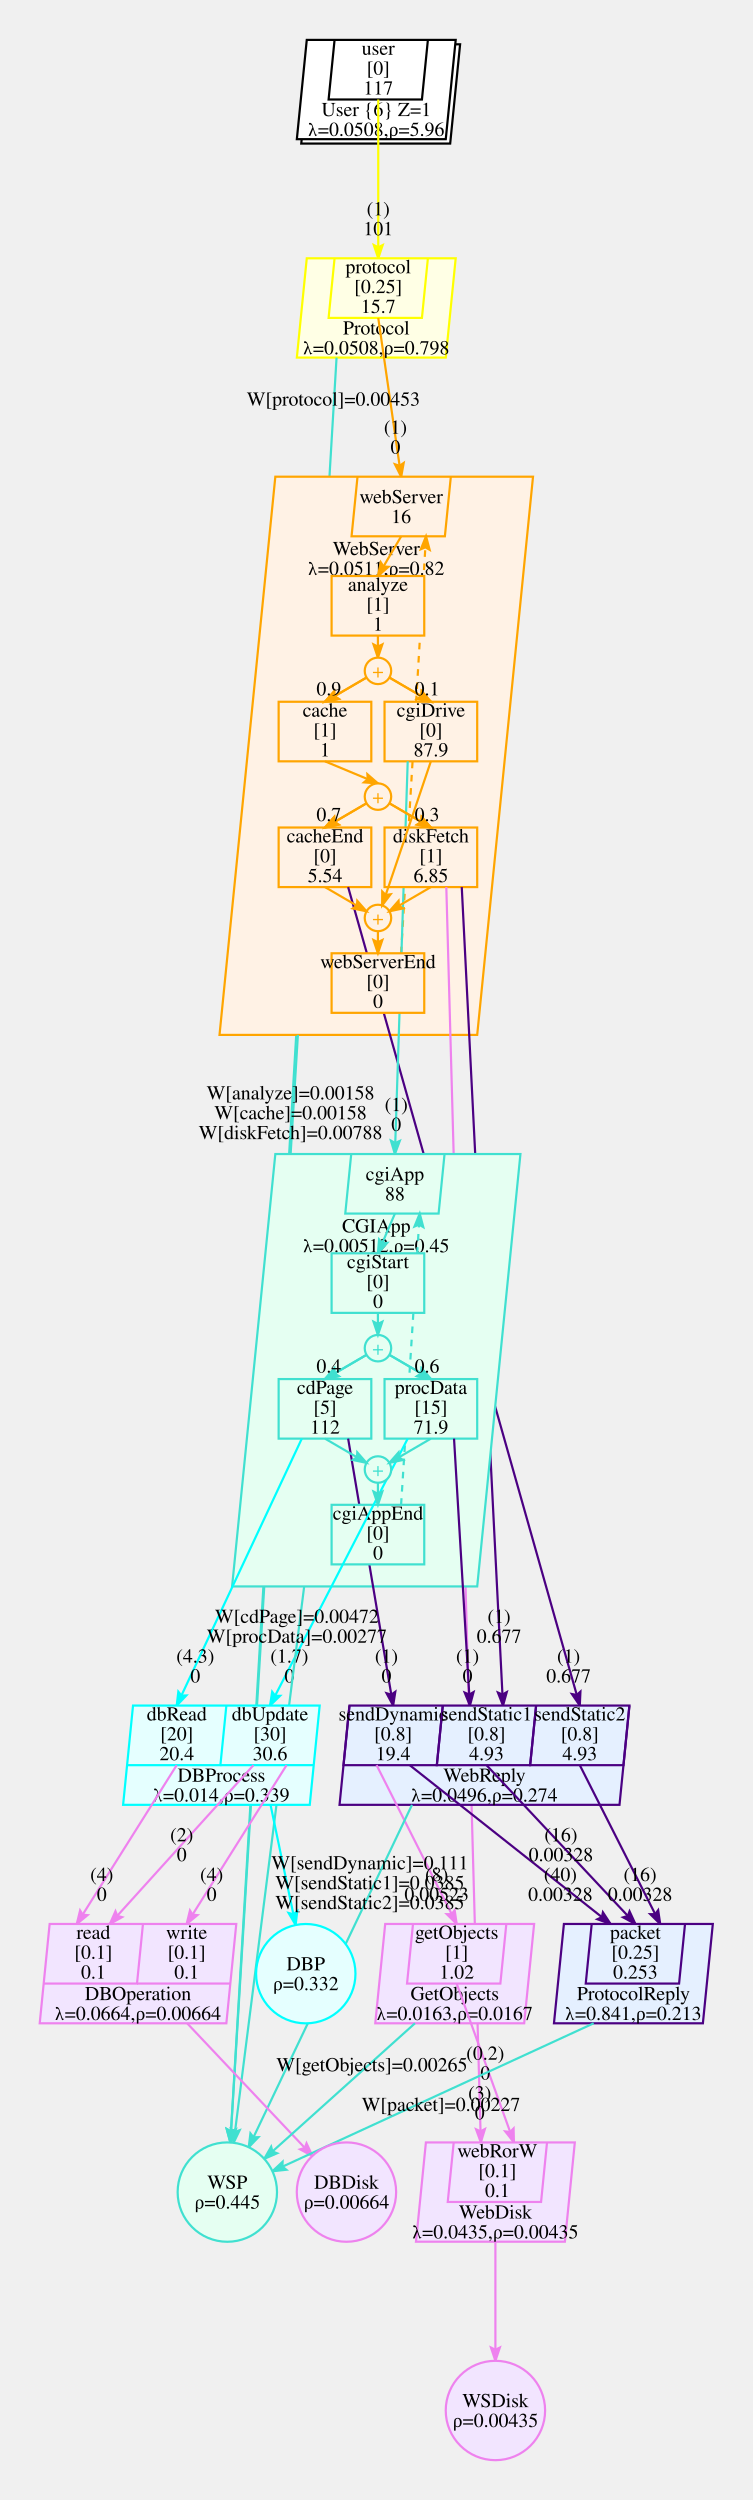
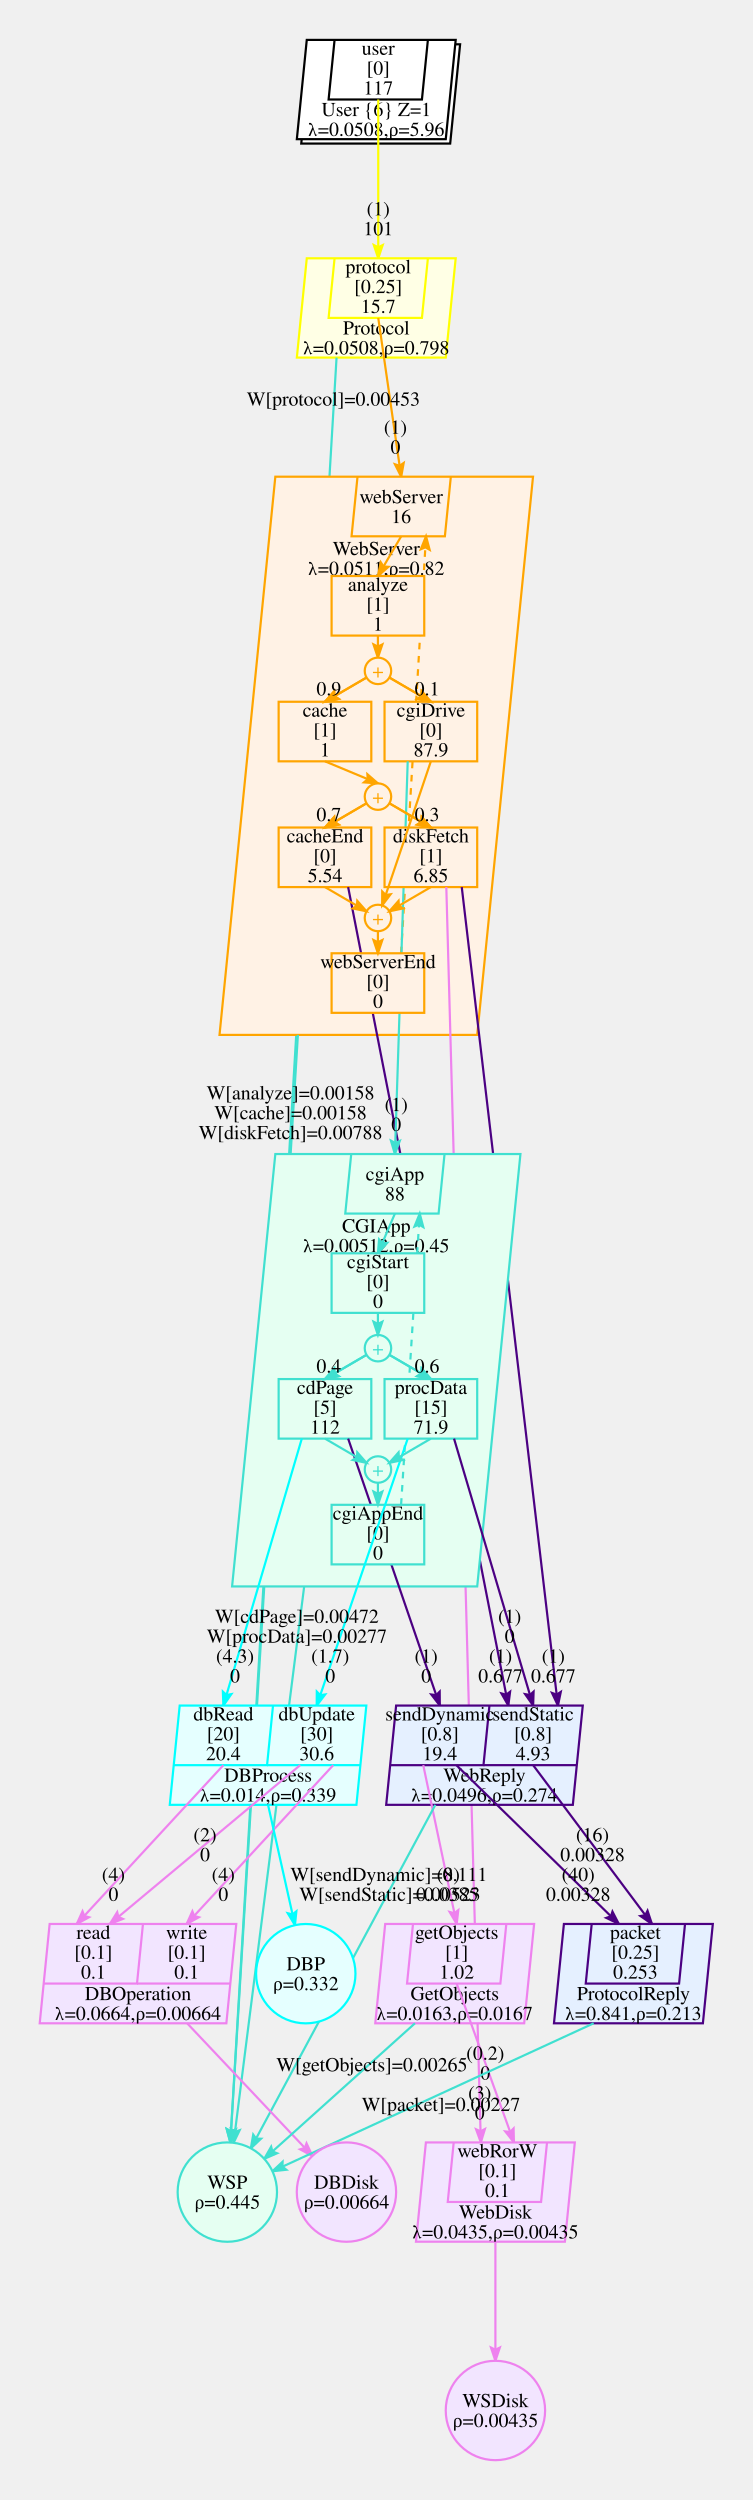
<svg xmlns="http://www.w3.org/2000/svg" width="4.737in" height="15.736in" viewBox="0 0 8528 28325">
  <polygon fill="#ffffff" stroke="black" stroke-width="25" points="3526.25,500 5213.75,500 5101.25,1625 3413.75,1625 " />
  <polygon fill="#ffffff" stroke="black" stroke-width="25" points="3476.25,450 5163.75,450 5051.25,1575 3363.75,1575 " />
  <text x="4264" y="1538" font-family="Times" font-style="Roman" font-size="225" fill="black" text-anchor="middle">λ=0.0508,ρ=5.96</text>
  <text x="4264" y="1313" font-family="Times" font-style="Roman" font-size="225" fill="black" text-anchor="middle">User {6} Z=1</text>
  <polyline stroke="black" stroke-width="25" fill="none" points="3791.25,450 3723.75,1125 4781.25,1125 4848.75,450 " />
  <text x="4286" y="1069" font-family="Times" font-style="Roman" font-size="225" fill="black" text-anchor="middle">117</text>
  <text x="4286" y="844" font-family="Times" font-style="Roman" font-size="225" fill="black" text-anchor="middle">[0]</text>
  <text x="4286" y="619" font-family="Times" font-style="Roman" font-size="225" fill="black" text-anchor="middle">user</text>
  <line x1="4286.25" y1="1125" x2="4286.25" y2="2925" stroke="Yellow" stroke-width="25" />
  <polygon fill="Yellow" stroke="Yellow" stroke-width="25" points="4286.25,2925 4336.25,2775 4286.25,2800 4236.25,2775 " />
  <text x="4286" y="2663" font-family="Times" font-style="Roman" font-size="225" fill="black" text-anchor="middle">101</text>
  <text x="4286" y="2438" font-family="Times" font-style="Roman" font-size="225" fill="black" text-anchor="middle">(1)</text>
  <polygon fill="#ffffe5" stroke="Yellow" stroke-width="25" points="3476.25,2925 5163.75,2925 5051.25,4050 3363.75,4050 " />
  <text x="4264" y="4013" font-family="Times" font-style="Roman" font-size="225" fill="black" text-anchor="middle">λ=0.0508,ρ=0.798</text>
  <text x="4264" y="3788" font-family="Times" font-style="Roman" font-size="225" fill="black" text-anchor="middle">Protocol</text>
  <polyline stroke="Yellow" stroke-width="25" fill="none" points="3791.25,2925 3723.75,3600 4781.25,3600 4848.75,2925 " />
  <text x="4286" y="3544" font-family="Times" font-style="Roman" font-size="225" fill="black" text-anchor="middle">15.7</text>
  <text x="4286" y="3319" font-family="Times" font-style="Roman" font-size="225" fill="black" text-anchor="middle">[0.25]</text>
  <text x="4286" y="3094" font-family="Times" font-style="Roman" font-size="225" fill="black" text-anchor="middle">protocol</text>
  <line x1="4286.25" y1="3600" x2="4546.25" y2="5400" stroke="Orange" stroke-width="25" />
  <polygon fill="Orange" stroke="Orange" stroke-width="25" points="4546.25,5400 4574.29,5244.39 4528.38,5276.28 4475.32,5258.69 " />
  <text x="4481" y="5138" font-family="Times" font-style="Roman" font-size="225" fill="black" text-anchor="middle">0</text>
  <text x="4481" y="4913" font-family="Times" font-style="Roman" font-size="225" fill="black" text-anchor="middle">(1)</text>
  <line x1="3813.75" y1="4050" x2="2609.68" y2="24276" stroke="Turquoise" stroke-width="25" />
  <polygon fill="Turquoise" stroke="Turquoise" stroke-width="25" points="2609.68,24276 2668.5,24129.2 2617.11,24151.2 2568.68,24123.3 " />
  <text x="3778" y="4594" font-family="Times" font-style="Roman" font-size="225" fill="black" text-anchor="middle">W[protocol]=0.00453</text>
  <polygon fill="#fff2e5" stroke="Orange" stroke-width="25" points="3120,5400 6040,5400 5407.5,11725 2487.5,11725 " />
  <text x="4264" y="6513" font-family="Times" font-style="Roman" font-size="225" fill="black" text-anchor="middle">λ=0.0511,ρ=0.82</text>
  <text x="4264" y="6288" font-family="Times" font-style="Roman" font-size="225" fill="black" text-anchor="middle">WebServer</text>
  <polyline stroke="Orange" stroke-width="25" fill="none" points="4051.25,5400 3983.75,6075 5041.25,6075 5108.75,5400 " />
  <text x="4546" y="5925" font-family="Times" font-style="Roman" font-size="225" fill="black" text-anchor="middle">16</text>
  <text x="4546" y="5700" font-family="Times" font-style="Roman" font-size="225" fill="black" text-anchor="middle">webServer</text>
  <line x1="4546.25" y1="6075" x2="4282.5" y2="6525" stroke="Orange" stroke-width="25" />
  <polygon fill="Orange" stroke="Orange" stroke-width="25" points="4282.5,6525 4401.49,6420.87 4345.71,6417.16 4315.21,6370.31 " />
  <line x1="4545" y1="10800" x2="4827.5" y2="6075" stroke-dasharray="75" stroke="Orange" stroke-width="25" />
  <polygon fill="Orange" stroke="Orange" stroke-width="25" points="4827.5,6075 4768.64,6221.75 4820.04,6199.78 4868.46,6227.72 " />
  <polygon fill="#fff2e5" stroke="Orange" stroke-width="25" points="3757.5,7200 3757.5,6525 4807.5,6525 4807.5,7200 3757.5,7200 " />
  <text x="4283" y="7144" font-family="Times" font-style="Roman" font-size="225" fill="black" text-anchor="middle">1</text>
  <text x="4283" y="6919" font-family="Times" font-style="Roman" font-size="225" fill="black" text-anchor="middle">[1]</text>
  <text x="4283" y="6694" font-family="Times" font-style="Roman" font-size="225" fill="black" text-anchor="middle">analyze</text>
  <polygon fill="#fff2e5" stroke="Orange" stroke-width="25" points="3157.5,8625 3157.5,7950 4207.5,7950 4207.5,8625 3157.5,8625 " />
  <text x="3683" y="8569" font-family="Times" font-style="Roman" font-size="225" fill="black" text-anchor="middle">1</text>
  <text x="3683" y="8344" font-family="Times" font-style="Roman" font-size="225" fill="black" text-anchor="middle">[1]</text>
  <text x="3683" y="8119" font-family="Times" font-style="Roman" font-size="225" fill="black" text-anchor="middle">cache</text>
  <polygon fill="#fff2e5" stroke="Orange" stroke-width="25" points="3157.5,10050 3157.5,9375 4207.5,9375 4207.5,10050 3157.5,10050 " />
-   <line x1="3945" y1="10050" x2="6570" y2="19325" stroke="Indigo" stroke-width="25" />
-   <polygon fill="Indigo" stroke="Indigo" stroke-width="25" points="6570,19325 6577.26,19167.1 6535.96,19204.7 6481.04,19194.3 " />
-   <text x="6443" y="19063" font-family="Times" font-style="Roman" font-size="225" fill="black" text-anchor="middle">0.677</text>
-   <text x="6443" y="18838" font-family="Times" font-style="Roman" font-size="225" fill="black" text-anchor="middle">(1)</text>
+   <line x1="3945" y1="10050" x2="5760" y2="19325" stroke="Indigo" stroke-width="25" />
+   <polygon fill="Indigo" stroke="Indigo" stroke-width="25" points="5760,19325 5780.26,19168.2 5735.99,19202.3 5682.12,19187.4 " />
+   <text x="5672" y="19063" font-family="Times" font-style="Roman" font-size="225" fill="black" text-anchor="middle">0.677</text>
+   <text x="5672" y="18838" font-family="Times" font-style="Roman" font-size="225" fill="black" text-anchor="middle">(1)</text>
  <text x="3683" y="9994" font-family="Times" font-style="Roman" font-size="225" fill="black" text-anchor="middle">5.54</text>
  <text x="3683" y="9769" font-family="Times" font-style="Roman" font-size="225" fill="black" text-anchor="middle">[0]</text>
  <text x="3683" y="9544" font-family="Times" font-style="Roman" font-size="225" fill="black" text-anchor="middle">cacheEnd</text>
  <polygon fill="#fff2e5" stroke="Orange" stroke-width="25" points="4357.5,8625 4357.5,7950 5407.5,7950 5407.5,8625 4357.5,8625 " />
  <line x1="4620" y1="8625" x2="4475" y2="13075" stroke="Turquoise" stroke-width="25" />
  <polygon fill="Turquoise" stroke="Turquoise" stroke-width="25" points="4475,13075 4529.86,12926.7 4479.07,12950.1 4429.91,12923.5 " />
  <text x="4490" y="12813" font-family="Times" font-style="Roman" font-size="225" fill="black" text-anchor="middle">0</text>
  <text x="4490" y="12588" font-family="Times" font-style="Roman" font-size="225" fill="black" text-anchor="middle">(1)</text>
  <text x="4883" y="8569" font-family="Times" font-style="Roman" font-size="225" fill="black" text-anchor="middle">87.9</text>
  <text x="4883" y="8344" font-family="Times" font-style="Roman" font-size="225" fill="black" text-anchor="middle">[0]</text>
  <text x="4883" y="8119" font-family="Times" font-style="Roman" font-size="225" fill="black" text-anchor="middle">cgiDrive</text>
  <polygon fill="#fff2e5" stroke="Orange" stroke-width="25" points="4357.5,10050 4357.5,9375 5407.5,9375 5407.5,10050 4357.5,10050 " />
  <line x1="5057.5" y1="10050" x2="5448.75" y2="24275" stroke="Violet" stroke-width="25" />
  <polygon fill="Violet" stroke="Violet" stroke-width="25" points="5448.75,24275 5494.61,24123.7 5445.31,24150 5394.64,24126.4 " />
  <text x="5436" y="24013" font-family="Times" font-style="Roman" font-size="225" fill="black" text-anchor="middle">0</text>
  <text x="5436" y="23788" font-family="Times" font-style="Roman" font-size="225" fill="black" text-anchor="middle">(3)</text>
-   <line x1="5232.5" y1="10050" x2="5700" y2="19325" stroke="Indigo" stroke-width="25" />
-   <polygon fill="Indigo" stroke="Indigo" stroke-width="25" points="5700,19325 5742.39,19172.7 5693.71,19200.2 5642.51,19177.7 " />
-   <text x="5655" y="18613" font-family="Times" font-style="Roman" font-size="225" fill="black" text-anchor="middle">0.677</text>
-   <text x="5655" y="18388" font-family="Times" font-style="Roman" font-size="225" fill="black" text-anchor="middle">(1)</text>
+   <line x1="5232.5" y1="10050" x2="6322.5" y2="19325" stroke="Indigo" stroke-width="25" />
+   <polygon fill="Indigo" stroke="Indigo" stroke-width="25" points="6322.5,19325 6354.65,19170.2 6307.91,19200.9 6255.33,19181.9 " />
+   <text x="6270" y="19063" font-family="Times" font-style="Roman" font-size="225" fill="black" text-anchor="middle">0.677</text>
+   <text x="6270" y="18838" font-family="Times" font-style="Roman" font-size="225" fill="black" text-anchor="middle">(1)</text>
  <text x="4883" y="9994" font-family="Times" font-style="Roman" font-size="225" fill="black" text-anchor="middle">6.85</text>
  <text x="4883" y="9769" font-family="Times" font-style="Roman" font-size="225" fill="black" text-anchor="middle">[1]</text>
  <text x="4883" y="9544" font-family="Times" font-style="Roman" font-size="225" fill="black" text-anchor="middle">diskFetch</text>
  <polygon fill="#fff2e5" stroke="Orange" stroke-width="25" points="3757.5,11475 3757.5,10800 4807.5,10800 4807.5,11475 3757.5,11475 " />
  <text x="4283" y="11419" font-family="Times" font-style="Roman" font-size="225" fill="black" text-anchor="middle">0</text>
  <text x="4283" y="11194" font-family="Times" font-style="Roman" font-size="225" fill="black" text-anchor="middle">[0]</text>
  <text x="4283" y="10969" font-family="Times" font-style="Roman" font-size="225" fill="black" text-anchor="middle">webServerEnd</text>
  <line x1="4282.5" y1="7200" x2="4282.5" y2="7450" stroke="Orange" stroke-width="25" />
  <polygon fill="Orange" stroke="Orange" stroke-width="25" points="4282.5,7450 4332.5,7300 4282.5,7325 4232.5,7300 " />
  <line x1="3682.5" y1="8625" x2="4282.5" y2="8875" stroke="Orange" stroke-width="25" />
  <polygon fill="Orange" stroke="Orange" stroke-width="25" points="4282.5,8875 4163.27,8771.15 4167.12,8826.92 4124.81,8863.46 " />
  <circle cx="4283" cy="7600" r="150" fill="#fff2e5" stroke="Orange" stroke-width="25" />
  <text x="4283" y="7675" font-family="Times" font-style="Roman" font-size="225" fill="Orange" text-anchor="middle">+</text>
  <line x1="4152.93" y1="7675.58" x2="3682.5" y2="7950" stroke="Orange" stroke-width="25" />
  <polygon fill="Orange" stroke="Orange" stroke-width="25" points="3682.5,7950 3837.26,7917.61 3790.47,7887.02 3786.87,7831.23 " />
  <line x1="4412.07" y1="7675.58" x2="4882.5" y2="7950" stroke="Orange" stroke-width="25" />
  <polygon fill="Orange" stroke="Orange" stroke-width="25" points="4882.5,7950 4778.13,7831.23 4774.53,7887.02 4727.74,7917.61 " />
  <line x1="4152.93" y1="7675.58" x2="3682.5" y2="7950" stroke="Orange" stroke-width="25" />
  <polygon fill="Orange" stroke="Orange" stroke-width="25" points="3682.5,7950 3837.26,7917.61 3790.47,7887.02 3786.87,7831.23 " />
  <line x1="4412.07" y1="7675.58" x2="4882.5" y2="7950" stroke="Orange" stroke-width="25" />
  <polygon fill="Orange" stroke="Orange" stroke-width="25" points="4882.5,7950 4778.13,7831.23 4774.53,7887.02 4727.74,7917.61 " />
  <text x="3726" y="7877" font-family="Times" font-style="Roman" font-size="225" fill="black" text-anchor="middle">0.9</text>
  <text x="4839" y="7877" font-family="Times" font-style="Roman" font-size="225" fill="black" text-anchor="middle">0.1</text>
  <circle cx="4283" cy="10400" r="150" fill="#fff2e5" stroke="Orange" stroke-width="25" />
  <text x="4283" y="10475" font-family="Times" font-style="Roman" font-size="225" fill="Orange" text-anchor="middle">+</text>
  <line x1="3682.5" y1="10050" x2="4152.93" y2="10324.4" stroke="Orange" stroke-width="25" />
  <polygon fill="Orange" stroke="Orange" stroke-width="25" points="4152.93,10324.4 4048.56,10205.6 4044.96,10261.4 3998.17,10292 " />
  <line x1="4882.5" y1="8625" x2="4330.53" y2="10257.9" stroke="Orange" stroke-width="25" />
  <polygon fill="Orange" stroke="Orange" stroke-width="25" points="4330.53,10257.9 4425.94,10131.8 4370.56,10139.5 4331.2,10099.8 " />
  <line x1="4882.5" y1="10050" x2="4412.07" y2="10324.4" stroke="Orange" stroke-width="25" />
  <polygon fill="Orange" stroke="Orange" stroke-width="25" points="4412.07,10324.4 4566.83,10292 4520.04,10261.4 4516.44,10205.6 " />
  <circle cx="4283" cy="9025" r="150" fill="#fff2e5" stroke="Orange" stroke-width="25" />
  <text x="4283" y="9100" font-family="Times" font-style="Roman" font-size="225" fill="Orange" text-anchor="middle">+</text>
  <line x1="4152.93" y1="9100.58" x2="3682.5" y2="9375" stroke="Orange" stroke-width="25" />
  <polygon fill="Orange" stroke="Orange" stroke-width="25" points="3682.5,9375 3837.26,9342.61 3790.47,9312.02 3786.87,9256.23 " />
  <line x1="4412.07" y1="9100.58" x2="4882.5" y2="9375" stroke="Orange" stroke-width="25" />
  <polygon fill="Orange" stroke="Orange" stroke-width="25" points="4882.5,9375 4778.13,9256.23 4774.53,9312.02 4727.74,9342.61 " />
  <line x1="4152.93" y1="9100.58" x2="3682.5" y2="9375" stroke="Orange" stroke-width="25" />
  <polygon fill="Orange" stroke="Orange" stroke-width="25" points="3682.5,9375 3837.26,9342.61 3790.47,9312.02 3786.87,9256.23 " />
  <line x1="4412.07" y1="9100.58" x2="4882.5" y2="9375" stroke="Orange" stroke-width="25" />
  <polygon fill="Orange" stroke="Orange" stroke-width="25" points="4882.5,9375 4778.13,9256.23 4774.53,9312.02 4727.74,9342.61 " />
  <text x="3726" y="9302" font-family="Times" font-style="Roman" font-size="225" fill="black" text-anchor="middle">0.7</text>
  <text x="4839" y="9302" font-family="Times" font-style="Roman" font-size="225" fill="black" text-anchor="middle">0.3</text>
  <line x1="4282.5" y1="10550" x2="4282.5" y2="10800" stroke="Orange" stroke-width="25" />
  <polygon fill="Orange" stroke="Orange" stroke-width="25" points="4282.5,10800 4332.5,10650 4282.5,10675 4232.5,10650 " />
  <line x1="3375.62" y1="11725" x2="2610.48" y2="24276" stroke="Turquoise" stroke-width="25" />
  <polygon fill="Turquoise" stroke="Turquoise" stroke-width="25" points="2610.48,24276 2669.51,24129.4 2618.08,24151.3 2569.7,24123.3 " />
  <text x="3292" y="12906" font-family="Times" font-style="Roman" font-size="225" fill="black" text-anchor="middle">W[diskFetch]=0.00788</text>
  <text x="3292" y="12681" font-family="Times" font-style="Roman" font-size="225" fill="black" text-anchor="middle">W[cache]=0.00158</text>
  <text x="3292" y="12456" font-family="Times" font-style="Roman" font-size="225" fill="black" text-anchor="middle">W[analyze]=0.00158</text>
  <polygon fill="#e5fff2" stroke="Turquoise" stroke-width="25" points="3120,13075 5897.5,13075 5407.5,17975 2630,17975 " />
  <text x="4264" y="14188" font-family="Times" font-style="Roman" font-size="225" fill="black" text-anchor="middle">λ=0.00512,ρ=0.45</text>
  <text x="4264" y="13963" font-family="Times" font-style="Roman" font-size="225" fill="black" text-anchor="middle">CGIApp</text>
  <polyline stroke="Turquoise" stroke-width="25" fill="none" points="3980,13075 3912.5,13750 4970,13750 5037.5,13075 " />
  <text x="4475" y="13600" font-family="Times" font-style="Roman" font-size="225" fill="black" text-anchor="middle">88</text>
  <text x="4475" y="13375" font-family="Times" font-style="Roman" font-size="225" fill="black" text-anchor="middle">cgiApp</text>
  <line x1="4475" y1="13750" x2="4282.5" y2="14200" stroke="Turquoise" stroke-width="25" />
  <polygon fill="Turquoise" stroke="Turquoise" stroke-width="25" points="4282.5,14200 4387.47,14081.8 4331.66,14085.1 4295.52,14042.4 " />
  <line x1="4545" y1="17050" x2="4756.25" y2="13750" stroke-dasharray="75" stroke="Turquoise" stroke-width="25" />
  <polygon fill="Turquoise" stroke="Turquoise" stroke-width="25" points="4756.25,13750 4696.77,13896.5 4748.26,13874.7 4796.57,13902.9 " />
  <polygon fill="#e5fff2" stroke="Turquoise" stroke-width="25" points="3157.5,16300 3157.5,15625 4207.5,15625 4207.5,16300 3157.5,16300 " />
-   <line x1="3420" y1="16300" x2="2002.5" y2="19325" stroke="Cyan" stroke-width="25" />
-   <polygon fill="Cyan" stroke="Cyan" stroke-width="25" points="2002.5,19325 2111.42,19210.4 2055.54,19211.8 2020.87,19168 " />
-   <text x="2213" y="19063" font-family="Times" font-style="Roman" font-size="225" fill="black" text-anchor="middle">0</text>
-   <text x="2213" y="18838" font-family="Times" font-style="Roman" font-size="225" fill="black" text-anchor="middle">(4.3)</text>
-   <line x1="3945" y1="16300" x2="4455" y2="19325" stroke="Indigo" stroke-width="25" />
-   <polygon fill="Indigo" stroke="Indigo" stroke-width="25" points="4455,19325 4479.37,19168.8 4434.22,19201.7 4380.76,19185.4 " />
-   <text x="4379" y="19063" font-family="Times" font-style="Roman" font-size="225" fill="black" text-anchor="middle">0</text>
-   <text x="4379" y="18838" font-family="Times" font-style="Roman" font-size="225" fill="black" text-anchor="middle">(1)</text>
+   <line x1="3420" y1="16300" x2="2531.25" y2="19325" stroke="Cyan" stroke-width="25" />
+   <polygon fill="Cyan" stroke="Cyan" stroke-width="25" points="2531.25,19325 2621.51,19195.2 2566.49,19205.1 2525.56,19167 " />
+   <text x="2663" y="19063" font-family="Times" font-style="Roman" font-size="225" fill="black" text-anchor="middle">0</text>
+   <text x="2663" y="18838" font-family="Times" font-style="Roman" font-size="225" fill="black" text-anchor="middle">(4.3)</text>
+   <line x1="3945" y1="16300" x2="4983.75" y2="19325" stroke="Indigo" stroke-width="25" />
+   <polygon fill="Indigo" stroke="Indigo" stroke-width="25" points="4983.75,19325 4982.32,19166.9 4943.15,19206.8 4887.74,19199.4 " />
+   <text x="4829" y="19063" font-family="Times" font-style="Roman" font-size="225" fill="black" text-anchor="middle">0</text>
+   <text x="4829" y="18838" font-family="Times" font-style="Roman" font-size="225" fill="black" text-anchor="middle">(1)</text>
  <text x="3683" y="16244" font-family="Times" font-style="Roman" font-size="225" fill="black" text-anchor="middle">112</text>
  <text x="3683" y="16019" font-family="Times" font-style="Roman" font-size="225" fill="black" text-anchor="middle">[5]</text>
  <text x="3683" y="15794" font-family="Times" font-style="Roman" font-size="225" fill="black" text-anchor="middle">cdPage</text>
  <polygon fill="#e5fff2" stroke="Turquoise" stroke-width="25" points="3757.5,17725 3757.5,17050 4807.5,17050 4807.5,17725 3757.5,17725 " />
  <text x="4283" y="17669" font-family="Times" font-style="Roman" font-size="225" fill="black" text-anchor="middle">0</text>
  <text x="4283" y="17444" font-family="Times" font-style="Roman" font-size="225" fill="black" text-anchor="middle">[0]</text>
  <text x="4283" y="17219" font-family="Times" font-style="Roman" font-size="225" fill="black" text-anchor="middle">cgiAppEnd</text>
  <polygon fill="#e5fff2" stroke="Turquoise" stroke-width="25" points="3757.5,14875 3757.5,14200 4807.5,14200 4807.5,14875 3757.5,14875 " />
  <text x="4283" y="14819" font-family="Times" font-style="Roman" font-size="225" fill="black" text-anchor="middle">0</text>
  <text x="4283" y="14594" font-family="Times" font-style="Roman" font-size="225" fill="black" text-anchor="middle">[0]</text>
  <text x="4283" y="14369" font-family="Times" font-style="Roman" font-size="225" fill="black" text-anchor="middle">cgiStart</text>
  <polygon fill="#e5fff2" stroke="Turquoise" stroke-width="25" points="4357.5,16300 4357.5,15625 5407.5,15625 5407.5,16300 4357.5,16300 " />
-   <line x1="4620" y1="16300" x2="3060" y2="19325" stroke="Cyan" stroke-width="25" />
-   <polygon fill="Cyan" stroke="Cyan" stroke-width="25" points="3060,19325 3173.19,19214.6 3117.29,19213.9 3084.31,19168.8 " />
-   <text x="3279" y="19063" font-family="Times" font-style="Roman" font-size="225" fill="black" text-anchor="middle">0</text>
-   <text x="3279" y="18838" font-family="Times" font-style="Roman" font-size="225" fill="black" text-anchor="middle">(1.7)</text>
-   <line x1="5145" y1="16300" x2="5325" y2="19325" stroke="Indigo" stroke-width="25" />
-   <polygon fill="Indigo" stroke="Indigo" stroke-width="25" points="5325,19325 5366,19172.3 5317.58,19200.2 5266.18,19178.2 " />
-   <text x="5298" y="19063" font-family="Times" font-style="Roman" font-size="225" fill="black" text-anchor="middle">0</text>
-   <text x="5298" y="18838" font-family="Times" font-style="Roman" font-size="225" fill="black" text-anchor="middle">(1)</text>
+   <line x1="4620" y1="16300" x2="3588.75" y2="19325" stroke="Cyan" stroke-width="25" />
+   <polygon fill="Cyan" stroke="Cyan" stroke-width="25" points="3588.75,19325 3684.48,19199.2 3629.08,19206.7 3589.83,19166.9 " />
+   <text x="3742" y="19063" font-family="Times" font-style="Roman" font-size="225" fill="black" text-anchor="middle">0</text>
+   <text x="3742" y="18838" font-family="Times" font-style="Roman" font-size="225" fill="black" text-anchor="middle">(1.7)</text>
+   <line x1="5145" y1="16300" x2="6041.25" y2="19325" stroke="Indigo" stroke-width="25" />
+   <polygon fill="Indigo" stroke="Indigo" stroke-width="25" points="6041.25,19325 6046.58,19167 6005.74,19205.1 5950.7,19195.4 " />
+   <text x="5775" y="18613" font-family="Times" font-style="Roman" font-size="225" fill="black" text-anchor="middle">0</text>
+   <text x="5775" y="18388" font-family="Times" font-style="Roman" font-size="225" fill="black" text-anchor="middle">(1)</text>
  <text x="4883" y="16244" font-family="Times" font-style="Roman" font-size="225" fill="black" text-anchor="middle">71.9</text>
  <text x="4883" y="16019" font-family="Times" font-style="Roman" font-size="225" fill="black" text-anchor="middle">[15]</text>
  <text x="4883" y="15794" font-family="Times" font-style="Roman" font-size="225" fill="black" text-anchor="middle">procData</text>
  <circle cx="4283" cy="16650" r="150" fill="#e5fff2" stroke="Turquoise" stroke-width="25" />
  <text x="4283" y="16725" font-family="Times" font-style="Roman" font-size="225" fill="Turquoise" text-anchor="middle">+</text>
  <line x1="3682.5" y1="16300" x2="4152.93" y2="16574.4" stroke="Turquoise" stroke-width="25" />
  <polygon fill="Turquoise" stroke="Turquoise" stroke-width="25" points="4152.93,16574.4 4048.56,16455.6 4044.96,16511.4 3998.17,16542 " />
  <line x1="4882.5" y1="16300" x2="4412.07" y2="16574.4" stroke="Turquoise" stroke-width="25" />
  <polygon fill="Turquoise" stroke="Turquoise" stroke-width="25" points="4412.07,16574.4 4566.83,16542 4520.04,16511.4 4516.44,16455.6 " />
  <circle cx="4283" cy="15275" r="150" fill="#e5fff2" stroke="Turquoise" stroke-width="25" />
  <text x="4283" y="15350" font-family="Times" font-style="Roman" font-size="225" fill="Turquoise" text-anchor="middle">+</text>
  <line x1="4152.93" y1="15350.6" x2="3682.5" y2="15625" stroke="Turquoise" stroke-width="25" />
  <polygon fill="Turquoise" stroke="Turquoise" stroke-width="25" points="3682.5,15625 3837.26,15592.6 3790.47,15562 3786.87,15506.2 " />
  <line x1="4412.07" y1="15350.6" x2="4882.5" y2="15625" stroke="Turquoise" stroke-width="25" />
  <polygon fill="Turquoise" stroke="Turquoise" stroke-width="25" points="4882.5,15625 4778.13,15506.2 4774.53,15562 4727.74,15592.6 " />
  <line x1="4152.93" y1="15350.6" x2="3682.5" y2="15625" stroke="Turquoise" stroke-width="25" />
  <polygon fill="Turquoise" stroke="Turquoise" stroke-width="25" points="3682.5,15625 3837.26,15592.6 3790.47,15562 3786.87,15506.2 " />
  <line x1="4412.07" y1="15350.6" x2="4882.5" y2="15625" stroke="Turquoise" stroke-width="25" />
  <polygon fill="Turquoise" stroke="Turquoise" stroke-width="25" points="4882.5,15625 4778.13,15506.2 4774.53,15562 4727.74,15592.6 " />
  <text x="3726" y="15552" font-family="Times" font-style="Roman" font-size="225" fill="black" text-anchor="middle">0.4</text>
  <text x="4839" y="15552" font-family="Times" font-style="Roman" font-size="225" fill="black" text-anchor="middle">0.6</text>
  <line x1="4282.5" y1="16800" x2="4282.5" y2="17050" stroke="Turquoise" stroke-width="25" />
  <polygon fill="Turquoise" stroke="Turquoise" stroke-width="25" points="4282.5,17050 4332.5,16900 4282.5,16925 4232.5,16900 " />
  <line x1="4282.5" y1="14875" x2="4282.5" y2="15125" stroke="Turquoise" stroke-width="25" />
  <polygon fill="Turquoise" stroke="Turquoise" stroke-width="25" points="4282.5,15125 4332.5,14975 4282.5,15000 4232.5,14975 " />
  <line x1="3446.88" y1="17975" x2="2647.05" y2="24279.5" stroke="Turquoise" stroke-width="25" />
  <polygon fill="Turquoise" stroke="Turquoise" stroke-width="25" points="2647.05,24279.5 2715.53,24137 2662.78,24155.5 2616.32,24124.4 " />
  <text x="3364" y="18613" font-family="Times" font-style="Roman" font-size="225" fill="black" text-anchor="middle">W[procData]=0.00277</text>
  <text x="3364" y="18388" font-family="Times" font-style="Roman" font-size="225" fill="black" text-anchor="middle">W[cdPage]=0.00472</text>
-   <polygon fill="#e5ffff" stroke="Cyan" stroke-width="25" points="1507.5,19325 3622.5,19325 3510,20450 1395,20450 " />
-   <text x="2509" y="20413" font-family="Times" font-style="Roman" font-size="225" fill="black" text-anchor="middle">λ=0.014,ρ=0.339</text>
-   <text x="2509" y="20188" font-family="Times" font-style="Roman" font-size="225" fill="black" text-anchor="middle">DBProcess</text>
-   <polyline stroke="Cyan" stroke-width="25" fill="none" points="1440,20000 2497.5,20000 2565,19325 " />
-   <text x="2003" y="19944" font-family="Times" font-style="Roman" font-size="225" fill="black" text-anchor="middle">20.4</text>
-   <text x="2003" y="19719" font-family="Times" font-style="Roman" font-size="225" fill="black" text-anchor="middle">[20]</text>
-   <text x="2003" y="19494" font-family="Times" font-style="Roman" font-size="225" fill="black" text-anchor="middle">dbRead</text>
-   <line x1="2002.5" y1="20000" x2="870" y2="21800" stroke="Violet" stroke-width="25" />
-   <polygon fill="Violet" stroke="Violet" stroke-width="25" points="870,21800 992.2,21699.7 936.567,21694.2 907.559,21646.4 " />
-   <text x="1153" y="21538" font-family="Times" font-style="Roman" font-size="225" fill="black" text-anchor="middle">0</text>
-   <text x="1153" y="21313" font-family="Times" font-style="Roman" font-size="225" fill="black" text-anchor="middle">(4)</text>
-   <line x1="2497.5" y1="20000" x2="3555" y2="20000" stroke="Cyan" stroke-width="25" />
-   <text x="3060" y="19944" font-family="Times" font-style="Roman" font-size="225" fill="black" text-anchor="middle">30.6</text>
-   <text x="3060" y="19719" font-family="Times" font-style="Roman" font-size="225" fill="black" text-anchor="middle">[30]</text>
-   <text x="3060" y="19494" font-family="Times" font-style="Roman" font-size="225" fill="black" text-anchor="middle">dbUpdate</text>
-   <line x1="2872.5" y1="20000" x2="1245" y2="21800" stroke="Violet" stroke-width="25" />
-   <polygon fill="Violet" stroke="Violet" stroke-width="25" points="1245,21800 1382.69,21722.3 1328.83,21707.3 1308.51,21655.2 " />
-   <text x="2059" y="21088" font-family="Times" font-style="Roman" font-size="225" fill="black" text-anchor="middle">0</text>
-   <text x="2059" y="20863" font-family="Times" font-style="Roman" font-size="225" fill="black" text-anchor="middle">(2)</text>
-   <line x1="3247.5" y1="20000" x2="2115" y2="21800" stroke="Violet" stroke-width="25" />
-   <polygon fill="Violet" stroke="Violet" stroke-width="25" points="2115,21800 2237.2,21699.7 2181.57,21694.2 2152.56,21646.4 " />
-   <text x="2398" y="21538" font-family="Times" font-style="Roman" font-size="225" fill="black" text-anchor="middle">0</text>
-   <text x="2398" y="21313" font-family="Times" font-style="Roman" font-size="225" fill="black" text-anchor="middle">(4)</text>
-   <line x1="3065.62" y1="20450" x2="3350.02" y2="21811.9" stroke="Cyan" stroke-width="25" />
-   <polygon fill="Cyan" stroke="Cyan" stroke-width="25" points="3350.02,21811.9 3368.3,21654.8 3324.47,21689.5 3270.41,21675.3 " />
-   <polygon fill="#e5f0ff" stroke="Indigo" stroke-width="25" points="3960,19325 7132.5,19325 7020,20450 3847.5,20450 " />
+   <polygon fill="#e5ffff" stroke="Cyan" stroke-width="25" points="2036.25,19325 4151.25,19325 4038.75,20450 1923.75,20450 " />
+   <text x="3038" y="20413" font-family="Times" font-style="Roman" font-size="225" fill="black" text-anchor="middle">λ=0.014,ρ=0.339</text>
+   <text x="3038" y="20188" font-family="Times" font-style="Roman" font-size="225" fill="black" text-anchor="middle">DBProcess</text>
+   <polyline stroke="Cyan" stroke-width="25" fill="none" points="1968.75,20000 3026.25,20000 3093.75,19325 " />
+   <text x="2531" y="19944" font-family="Times" font-style="Roman" font-size="225" fill="black" text-anchor="middle">20.4</text>
+   <text x="2531" y="19719" font-family="Times" font-style="Roman" font-size="225" fill="black" text-anchor="middle">[20]</text>
+   <text x="2531" y="19494" font-family="Times" font-style="Roman" font-size="225" fill="black" text-anchor="middle">dbRead</text>
+   <line x1="2531.25" y1="20000" x2="870" y2="21800" stroke="Violet" stroke-width="25" />
+   <polygon fill="Violet" stroke="Violet" stroke-width="25" points="870,21800 1008.48,21723.7 954.777,21708.1 934.989,21655.9 " />
+   <text x="1285" y="21538" font-family="Times" font-style="Roman" font-size="225" fill="black" text-anchor="middle">0</text>
+   <text x="1285" y="21313" font-family="Times" font-style="Roman" font-size="225" fill="black" text-anchor="middle">(4)</text>
+   <line x1="3026.25" y1="20000" x2="4083.75" y2="20000" stroke="Cyan" stroke-width="25" />
+   <text x="3589" y="19944" font-family="Times" font-style="Roman" font-size="225" fill="black" text-anchor="middle">30.6</text>
+   <text x="3589" y="19719" font-family="Times" font-style="Roman" font-size="225" fill="black" text-anchor="middle">[30]</text>
+   <text x="3589" y="19494" font-family="Times" font-style="Roman" font-size="225" fill="black" text-anchor="middle">dbUpdate</text>
+   <line x1="3401.25" y1="20000" x2="1245" y2="21800" stroke="Violet" stroke-width="25" />
+   <polygon fill="Violet" stroke="Violet" stroke-width="25" points="1245,21800 1392.19,21742.3 1340.96,21719.9 1328.11,21665.5 " />
+   <text x="2323" y="21088" font-family="Times" font-style="Roman" font-size="225" fill="black" text-anchor="middle">0</text>
+   <text x="2323" y="20863" font-family="Times" font-style="Roman" font-size="225" fill="black" text-anchor="middle">(2)</text>
+   <line x1="3776.25" y1="20000" x2="2115" y2="21800" stroke="Violet" stroke-width="25" />
+   <polygon fill="Violet" stroke="Violet" stroke-width="25" points="2115,21800 2253.48,21723.7 2199.78,21708.1 2179.99,21655.9 " />
+   <text x="2530" y="21538" font-family="Times" font-style="Roman" font-size="225" fill="black" text-anchor="middle">0</text>
+   <text x="2530" y="21313" font-family="Times" font-style="Roman" font-size="225" fill="black" text-anchor="middle">(4)</text>
+   <line x1="3037.5" y1="20450" x2="3342.29" y2="21813.5" stroke="Cyan" stroke-width="25" />
+   <polygon fill="Cyan" stroke="Cyan" stroke-width="25" points="3342.29,21813.5 3358.37,21656.3 3315.02,21691.6 3260.78,21678.1 " />
+   <polygon fill="#e5f0ff" stroke="Indigo" stroke-width="25" points="4488.75,19325 6603.75,19325 6491.25,20450 4376.25,20450 " />
  <text x="5490" y="20413" font-family="Times" font-style="Roman" font-size="225" fill="black" text-anchor="middle">λ=0.0496,ρ=0.274</text>
  <text x="5490" y="20188" font-family="Times" font-style="Roman" font-size="225" fill="black" text-anchor="middle">WebReply</text>
-   <polyline stroke="Indigo" stroke-width="25" fill="none" points="3960,19325 3892.5,20000 4950,20000 5017.5,19325 " />
-   <text x="4455" y="19944" font-family="Times" font-style="Roman" font-size="225" fill="black" text-anchor="middle">19.4</text>
-   <text x="4455" y="19719" font-family="Times" font-style="Roman" font-size="225" fill="black" text-anchor="middle">[0.8]</text>
-   <text x="4455" y="19494" font-family="Times" font-style="Roman" font-size="225" fill="black" text-anchor="middle">sendDynamic</text>
-   <line x1="4267.5" y1="20000" x2="5175" y2="21800" stroke="Violet" stroke-width="25" />
-   <polygon fill="Violet" stroke="Violet" stroke-width="25" points="5175,21800 5152.12,21643.6 5118.73,21688.4 5062.83,21688.6 " />
-   <text x="4948" y="21538" font-family="Times" font-style="Roman" font-size="225" fill="black" text-anchor="middle">0.00523</text>
-   <text x="4948" y="21313" font-family="Times" font-style="Roman" font-size="225" fill="black" text-anchor="middle">(8)</text>
-   <line x1="4642.5" y1="20000" x2="6918.75" y2="21800" stroke="Indigo" stroke-width="25" />
-   <polygon fill="Indigo" stroke="Indigo" stroke-width="25" points="6918.75,21800 6832.11,21667.7 6820.7,21722.5 6770.08,21746.2 " />
-   <text x="6350" y="21538" font-family="Times" font-style="Roman" font-size="225" fill="black" text-anchor="middle">0.00328</text>
-   <text x="6350" y="21313" font-family="Times" font-style="Roman" font-size="225" fill="black" text-anchor="middle">(40)</text>
-   <polyline stroke="Indigo" stroke-width="25" fill="none" points="5017.5,19325 4950,20000 6007.5,20000 6075,19325 " />
-   <text x="5513" y="19944" font-family="Times" font-style="Roman" font-size="225" fill="black" text-anchor="middle">4.93</text>
-   <text x="5513" y="19719" font-family="Times" font-style="Roman" font-size="225" fill="black" text-anchor="middle">[0.8]</text>
-   <text x="5513" y="19494" font-family="Times" font-style="Roman" font-size="225" fill="black" text-anchor="middle">sendStatic1</text>
-   <line x1="5512.5" y1="20000" x2="7200" y2="21800" stroke="Indigo" stroke-width="25" />
-   <polygon fill="Indigo" stroke="Indigo" stroke-width="25" points="7200,21800 7133.89,21656.4 7114.51,21708.8 7060.93,21724.8 " />
-   <text x="6356" y="21088" font-family="Times" font-style="Roman" font-size="225" fill="black" text-anchor="middle">0.00328</text>
-   <text x="6356" y="20863" font-family="Times" font-style="Roman" font-size="225" fill="black" text-anchor="middle">(16)</text>
-   <polyline stroke="Indigo" stroke-width="25" fill="none" points="6075,19325 6007.5,20000 7065,20000 7132.5,19325 " />
-   <text x="6570" y="19944" font-family="Times" font-style="Roman" font-size="225" fill="black" text-anchor="middle">4.93</text>
-   <text x="6570" y="19719" font-family="Times" font-style="Roman" font-size="225" fill="black" text-anchor="middle">[0.8]</text>
-   <text x="6570" y="19494" font-family="Times" font-style="Roman" font-size="225" fill="black" text-anchor="middle">sendStatic2</text>
-   <line x1="6570" y1="20000" x2="7481.25" y2="21800" stroke="Indigo" stroke-width="25" />
-   <polygon fill="Indigo" stroke="Indigo" stroke-width="25" points="7481.25,21800 7458.11,21643.6 7424.79,21688.5 7368.89,21688.8 " />
-   <text x="7253" y="21538" font-family="Times" font-style="Roman" font-size="225" fill="black" text-anchor="middle">0.00328</text>
-   <text x="7253" y="21313" font-family="Times" font-style="Roman" font-size="225" fill="black" text-anchor="middle">(16)</text>
-   <line x1="4668.75" y1="20450" x2="2818.39" y2="24329.8" stroke="Turquoise" stroke-width="25" />
-   <polygon fill="Turquoise" stroke="Turquoise" stroke-width="25" points="2818.39,24329.8 2928.09,24215.9 2872.2,24217 2837.83,24172.9 " />
-   <text x="4191" y="21631" font-family="Times" font-style="Roman" font-size="225" fill="black" text-anchor="middle">W[sendStatic2]=0.0385</text>
-   <text x="4191" y="21406" font-family="Times" font-style="Roman" font-size="225" fill="black" text-anchor="middle">W[sendStatic1]=0.0385</text>
-   <text x="4191" y="21181" font-family="Times" font-style="Roman" font-size="225" fill="black" text-anchor="middle">W[sendDynamic]=0.111</text>
+   <polyline stroke="Indigo" stroke-width="25" fill="none" points="4421.25,20000 5478.75,20000 5546.25,19325 " />
+   <text x="4984" y="19944" font-family="Times" font-style="Roman" font-size="225" fill="black" text-anchor="middle">19.4</text>
+   <text x="4984" y="19719" font-family="Times" font-style="Roman" font-size="225" fill="black" text-anchor="middle">[0.8]</text>
+   <text x="4984" y="19494" font-family="Times" font-style="Roman" font-size="225" fill="black" text-anchor="middle">sendDynamic</text>
+   <line x1="4796.25" y1="20000" x2="5175" y2="21800" stroke="Violet" stroke-width="25" />
+   <polygon fill="Violet" stroke="Violet" stroke-width="25" points="5175,21800 5193.04,21642.9 5149.26,21677.7 5095.19,21663.5 " />
+   <text x="5080" y="21538" font-family="Times" font-style="Roman" font-size="225" fill="black" text-anchor="middle">0.00523</text>
+   <text x="5080" y="21313" font-family="Times" font-style="Roman" font-size="225" fill="black" text-anchor="middle">(8)</text>
+   <line x1="5171.25" y1="20000" x2="7012.5" y2="21800" stroke="Indigo" stroke-width="25" />
+   <polygon fill="Indigo" stroke="Indigo" stroke-width="25" points="7012.5,21800 6940.19,21659.4 6923.12,21712.6 6870.29,21730.9 " />
+   <text x="6552" y="21538" font-family="Times" font-style="Roman" font-size="225" fill="black" text-anchor="middle">0.00328</text>
+   <text x="6552" y="21313" font-family="Times" font-style="Roman" font-size="225" fill="black" text-anchor="middle">(40)</text>
+   <line x1="5478.75" y1="20000" x2="6536.25" y2="20000" stroke="Indigo" stroke-width="25" />
+   <text x="6041" y="19944" font-family="Times" font-style="Roman" font-size="225" fill="black" text-anchor="middle">4.93</text>
+   <text x="6041" y="19719" font-family="Times" font-style="Roman" font-size="225" fill="black" text-anchor="middle">[0.8]</text>
+   <text x="6041" y="19494" font-family="Times" font-style="Roman" font-size="225" fill="black" text-anchor="middle">sendStatic</text>
+   <line x1="6041.25" y1="20000" x2="7387.5" y2="21800" stroke="Indigo" stroke-width="25" />
+   <polygon fill="Indigo" stroke="Indigo" stroke-width="25" points="7387.5,21800 7337.7,21649.9 7312.63,21699.9 7257.62,21709.8 " />
+   <text x="6714" y="21088" font-family="Times" font-style="Roman" font-size="225" fill="black" text-anchor="middle">0.00328</text>
+   <text x="6714" y="20863" font-family="Times" font-style="Roman" font-size="225" fill="black" text-anchor="middle">(16)</text>
+   <line x1="4933.12" y1="20450" x2="2842.44" y2="24342" stroke="Turquoise" stroke-width="25" />
+   <polygon fill="Turquoise" stroke="Turquoise" stroke-width="25" points="2842.44,24342 2957.47,24233.5 2901.59,24231.9 2869.38,24186.2 " />
+   <text x="4406" y="21538" font-family="Times" font-style="Roman" font-size="225" fill="black" text-anchor="middle">W[sendStatic]=0.0385</text>
+   <text x="4406" y="21313" font-family="Times" font-style="Roman" font-size="225" fill="black" text-anchor="middle">W[sendDynamic]=0.111</text>
  <polygon fill="#f2e5ff" stroke="Violet" stroke-width="25" points="562.5,21800 2677.5,21800 2565,22925 450,22925 " />
  <text x="1564" y="22888" font-family="Times" font-style="Roman" font-size="225" fill="black" text-anchor="middle">λ=0.0664,ρ=0.00664</text>
  <text x="1564" y="22663" font-family="Times" font-style="Roman" font-size="225" fill="black" text-anchor="middle">DBOperation</text>
  <polyline stroke="Violet" stroke-width="25" fill="none" points="495,22475 1552.5,22475 1620,21800 " />
  <text x="1058" y="22419" font-family="Times" font-style="Roman" font-size="225" fill="black" text-anchor="middle">0.1</text>
  <text x="1058" y="22194" font-family="Times" font-style="Roman" font-size="225" fill="black" text-anchor="middle">[0.1]</text>
  <text x="1058" y="21969" font-family="Times" font-style="Roman" font-size="225" fill="black" text-anchor="middle">read</text>
  <line x1="1552.5" y1="22475" x2="2610" y2="22475" stroke="Violet" stroke-width="25" />
  <text x="2115" y="22419" font-family="Times" font-style="Roman" font-size="225" fill="black" text-anchor="middle">0.1</text>
  <text x="2115" y="22194" font-family="Times" font-style="Roman" font-size="225" fill="black" text-anchor="middle">[0.1]</text>
  <text x="2115" y="21969" font-family="Times" font-style="Roman" font-size="225" fill="black" text-anchor="middle">write</text>
  <line x1="2120.62" y1="22925" x2="3540.09" y2="24428.5" stroke="Violet" stroke-width="25" />
  <polygon fill="Violet" stroke="Violet" stroke-width="25" points="3540.09,24428.5 3473.48,24285.1 3454.28,24337.6 3400.76,24353.7 " />
  <circle cx="3465" cy="22363" r="563" fill="#e5ffff" stroke="Cyan" stroke-width="25" />
  <text x="3465" y="22550" font-family="Times" font-style="Roman" font-size="225" fill="black" text-anchor="middle">ρ=0.332</text>
  <text x="3465" y="22325" font-family="Times" font-style="Roman" font-size="225" fill="black" text-anchor="middle">DBP</text>
  <polygon fill="#f2e5ff" stroke="Violet" stroke-width="25" points="4365,21800 6052.5,21800 5940,22925 4252.5,22925 " />
  <text x="5153" y="22888" font-family="Times" font-style="Roman" font-size="225" fill="black" text-anchor="middle">λ=0.0163,ρ=0.0167</text>
  <text x="5153" y="22663" font-family="Times" font-style="Roman" font-size="225" fill="black" text-anchor="middle">GetObjects</text>
  <polyline stroke="Violet" stroke-width="25" fill="none" points="4680,21800 4612.5,22475 5670,22475 5737.5,21800 " />
  <text x="5175" y="22419" font-family="Times" font-style="Roman" font-size="225" fill="black" text-anchor="middle">1.02</text>
  <text x="5175" y="22194" font-family="Times" font-style="Roman" font-size="225" fill="black" text-anchor="middle">[1]</text>
  <text x="5175" y="21969" font-family="Times" font-style="Roman" font-size="225" fill="black" text-anchor="middle">getObjects</text>
  <line x1="5175" y1="22475" x2="5823.75" y2="24275" stroke="Violet" stroke-width="25" />
  <polygon fill="Violet" stroke="Violet" stroke-width="25" points="5823.75,24275 5819.93,24116.9 5781.37,24157.4 5725.85,24150.8 " />
  <text x="5499" y="23563" font-family="Times" font-style="Roman" font-size="225" fill="black" text-anchor="middle">0</text>
  <text x="5499" y="23338" font-family="Times" font-style="Roman" font-size="225" fill="black" text-anchor="middle">(0.2)</text>
  <line x1="4702.5" y1="22925" x2="2994.46" y2="24461.3" stroke="Turquoise" stroke-width="25" />
  <polygon fill="Turquoise" stroke="Turquoise" stroke-width="25" points="2994.46,24461.3 3139.42,24398.2 3087.4,24377.7 3072.55,24323.8 " />
  <text x="4214" y="23469" font-family="Times" font-style="Roman" font-size="225" fill="black" text-anchor="middle">W[getObjects]=0.00265</text>
  <polygon fill="#e5f0ff" stroke="Indigo" stroke-width="25" points="6390,21800 8077.5,21800 7965,22925 6277.5,22925 " />
  <text x="7178" y="22888" font-family="Times" font-style="Roman" font-size="225" fill="black" text-anchor="middle">λ=0.841,ρ=0.213</text>
  <text x="7178" y="22663" font-family="Times" font-style="Roman" font-size="225" fill="black" text-anchor="middle">ProtocolReply</text>
  <polyline stroke="Indigo" stroke-width="25" fill="none" points="6705,21800 6637.5,22475 7695,22475 7762.5,21800 " />
  <text x="7200" y="22419" font-family="Times" font-style="Roman" font-size="225" fill="black" text-anchor="middle">0.253</text>
  <text x="7200" y="22194" font-family="Times" font-style="Roman" font-size="225" fill="black" text-anchor="middle">[0.25]</text>
  <text x="7200" y="21969" font-family="Times" font-style="Roman" font-size="225" fill="black" text-anchor="middle">packet</text>
  <line x1="6727.5" y1="22925" x2="3087.14" y2="24602.1" stroke="Turquoise" stroke-width="25" />
  <polygon fill="Turquoise" stroke="Turquoise" stroke-width="25" points="3087.14,24602.1 3244.3,24584.8 3200.67,24549.8 3202.45,24494 " />
  <text x="4997" y="23919" font-family="Times" font-style="Roman" font-size="225" fill="black" text-anchor="middle">W[packet]=0.00227</text>
  <circle cx="2576" cy="24838" r="563" fill="#e5fff2" stroke="Turquoise" stroke-width="25" />
  <text x="2576" y="25025" font-family="Times" font-style="Roman" font-size="225" fill="black" text-anchor="middle">ρ=0.445</text>
  <text x="2576" y="24800" font-family="Times" font-style="Roman" font-size="225" fill="black" text-anchor="middle">WSP</text>
  <circle cx="3926" cy="24838" r="563" fill="#f2e5ff" stroke="Violet" stroke-width="25" />
  <text x="3926" y="25025" font-family="Times" font-style="Roman" font-size="225" fill="black" text-anchor="middle">ρ=0.00664</text>
  <text x="3926" y="24800" font-family="Times" font-style="Roman" font-size="225" fill="black" text-anchor="middle">DBDisk</text>
  <polygon fill="#f2e5ff" stroke="Violet" stroke-width="25" points="4826.25,24275 6513.75,24275 6401.25,25400 4713.75,25400 " />
  <text x="5614" y="25363" font-family="Times" font-style="Roman" font-size="225" fill="black" text-anchor="middle">λ=0.0435,ρ=0.00435</text>
  <text x="5614" y="25138" font-family="Times" font-style="Roman" font-size="225" fill="black" text-anchor="middle">WebDisk</text>
  <polyline stroke="Violet" stroke-width="25" fill="none" points="5141.25,24275 5073.75,24950 6131.25,24950 6198.75,24275 " />
  <text x="5636" y="24894" font-family="Times" font-style="Roman" font-size="225" fill="black" text-anchor="middle">0.1</text>
  <text x="5636" y="24669" font-family="Times" font-style="Roman" font-size="225" fill="black" text-anchor="middle">[0.1]</text>
  <text x="5636" y="24444" font-family="Times" font-style="Roman" font-size="225" fill="black" text-anchor="middle">webRorW</text>
  <line x1="5613.75" y1="25400" x2="5613.75" y2="26750" stroke="Violet" stroke-width="25" />
  <polygon fill="Violet" stroke="Violet" stroke-width="25" points="5613.75,26750 5663.75,26600 5613.75,26625 5563.75,26600 " />
  <circle cx="5614" cy="27313" r="563" fill="#f2e5ff" stroke="Violet" stroke-width="25" />
  <text x="5614" y="27500" font-family="Times" font-style="Roman" font-size="225" fill="black" text-anchor="middle">ρ=0.00435</text>
  <text x="5614" y="27275" font-family="Times" font-style="Roman" font-size="225" fill="black" text-anchor="middle">WSDisk</text>
</svg>
